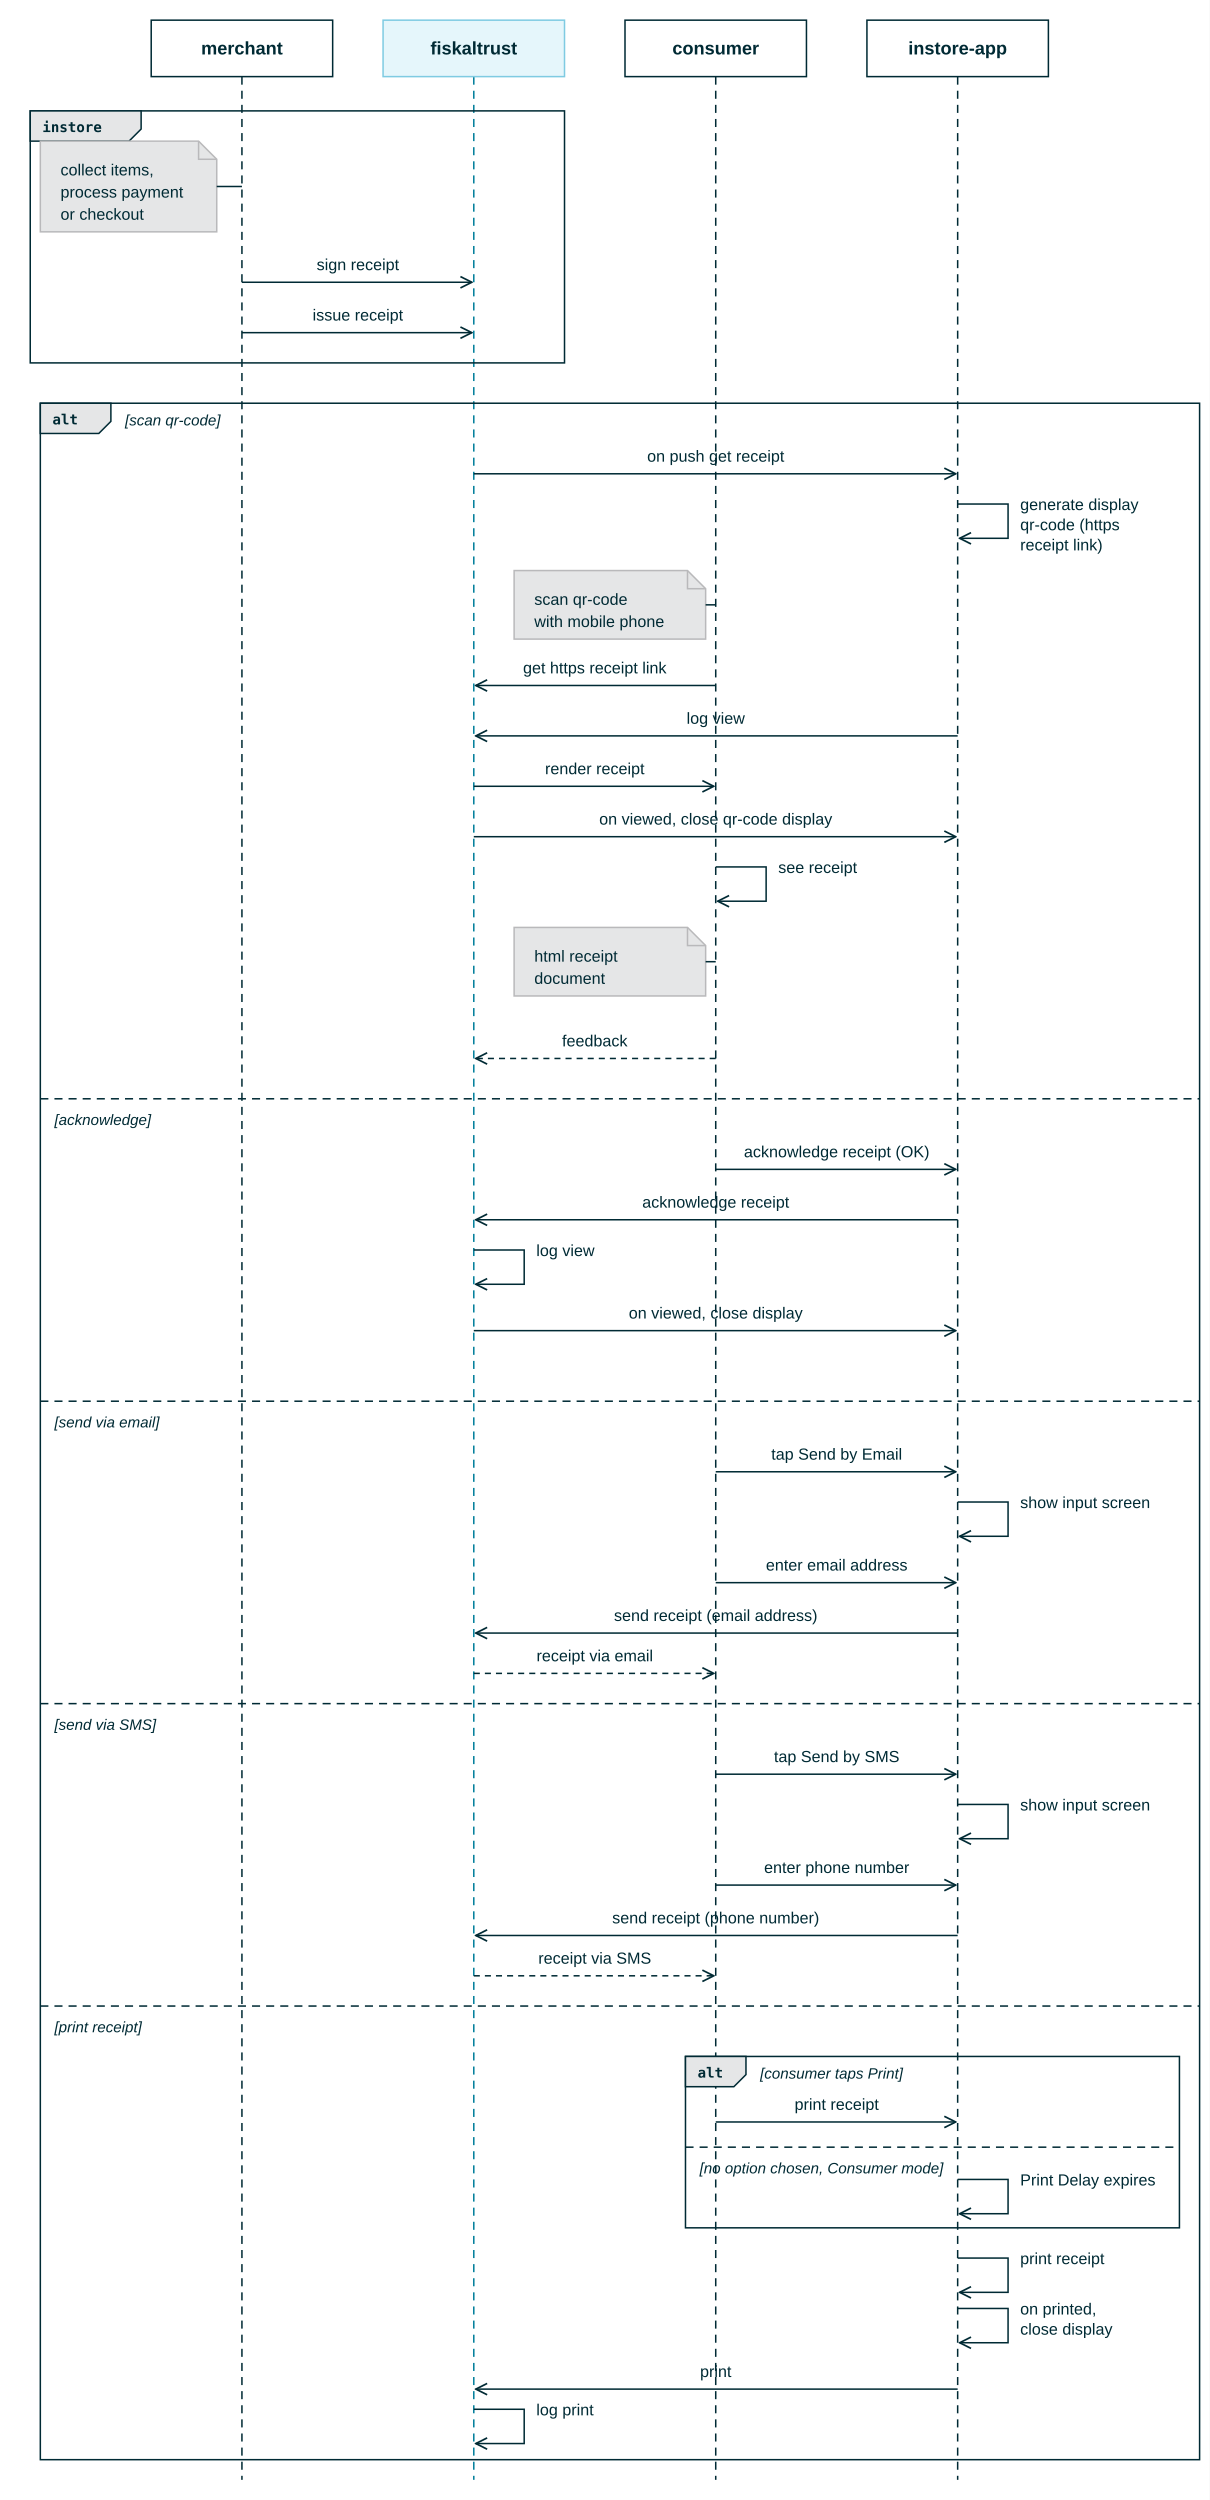
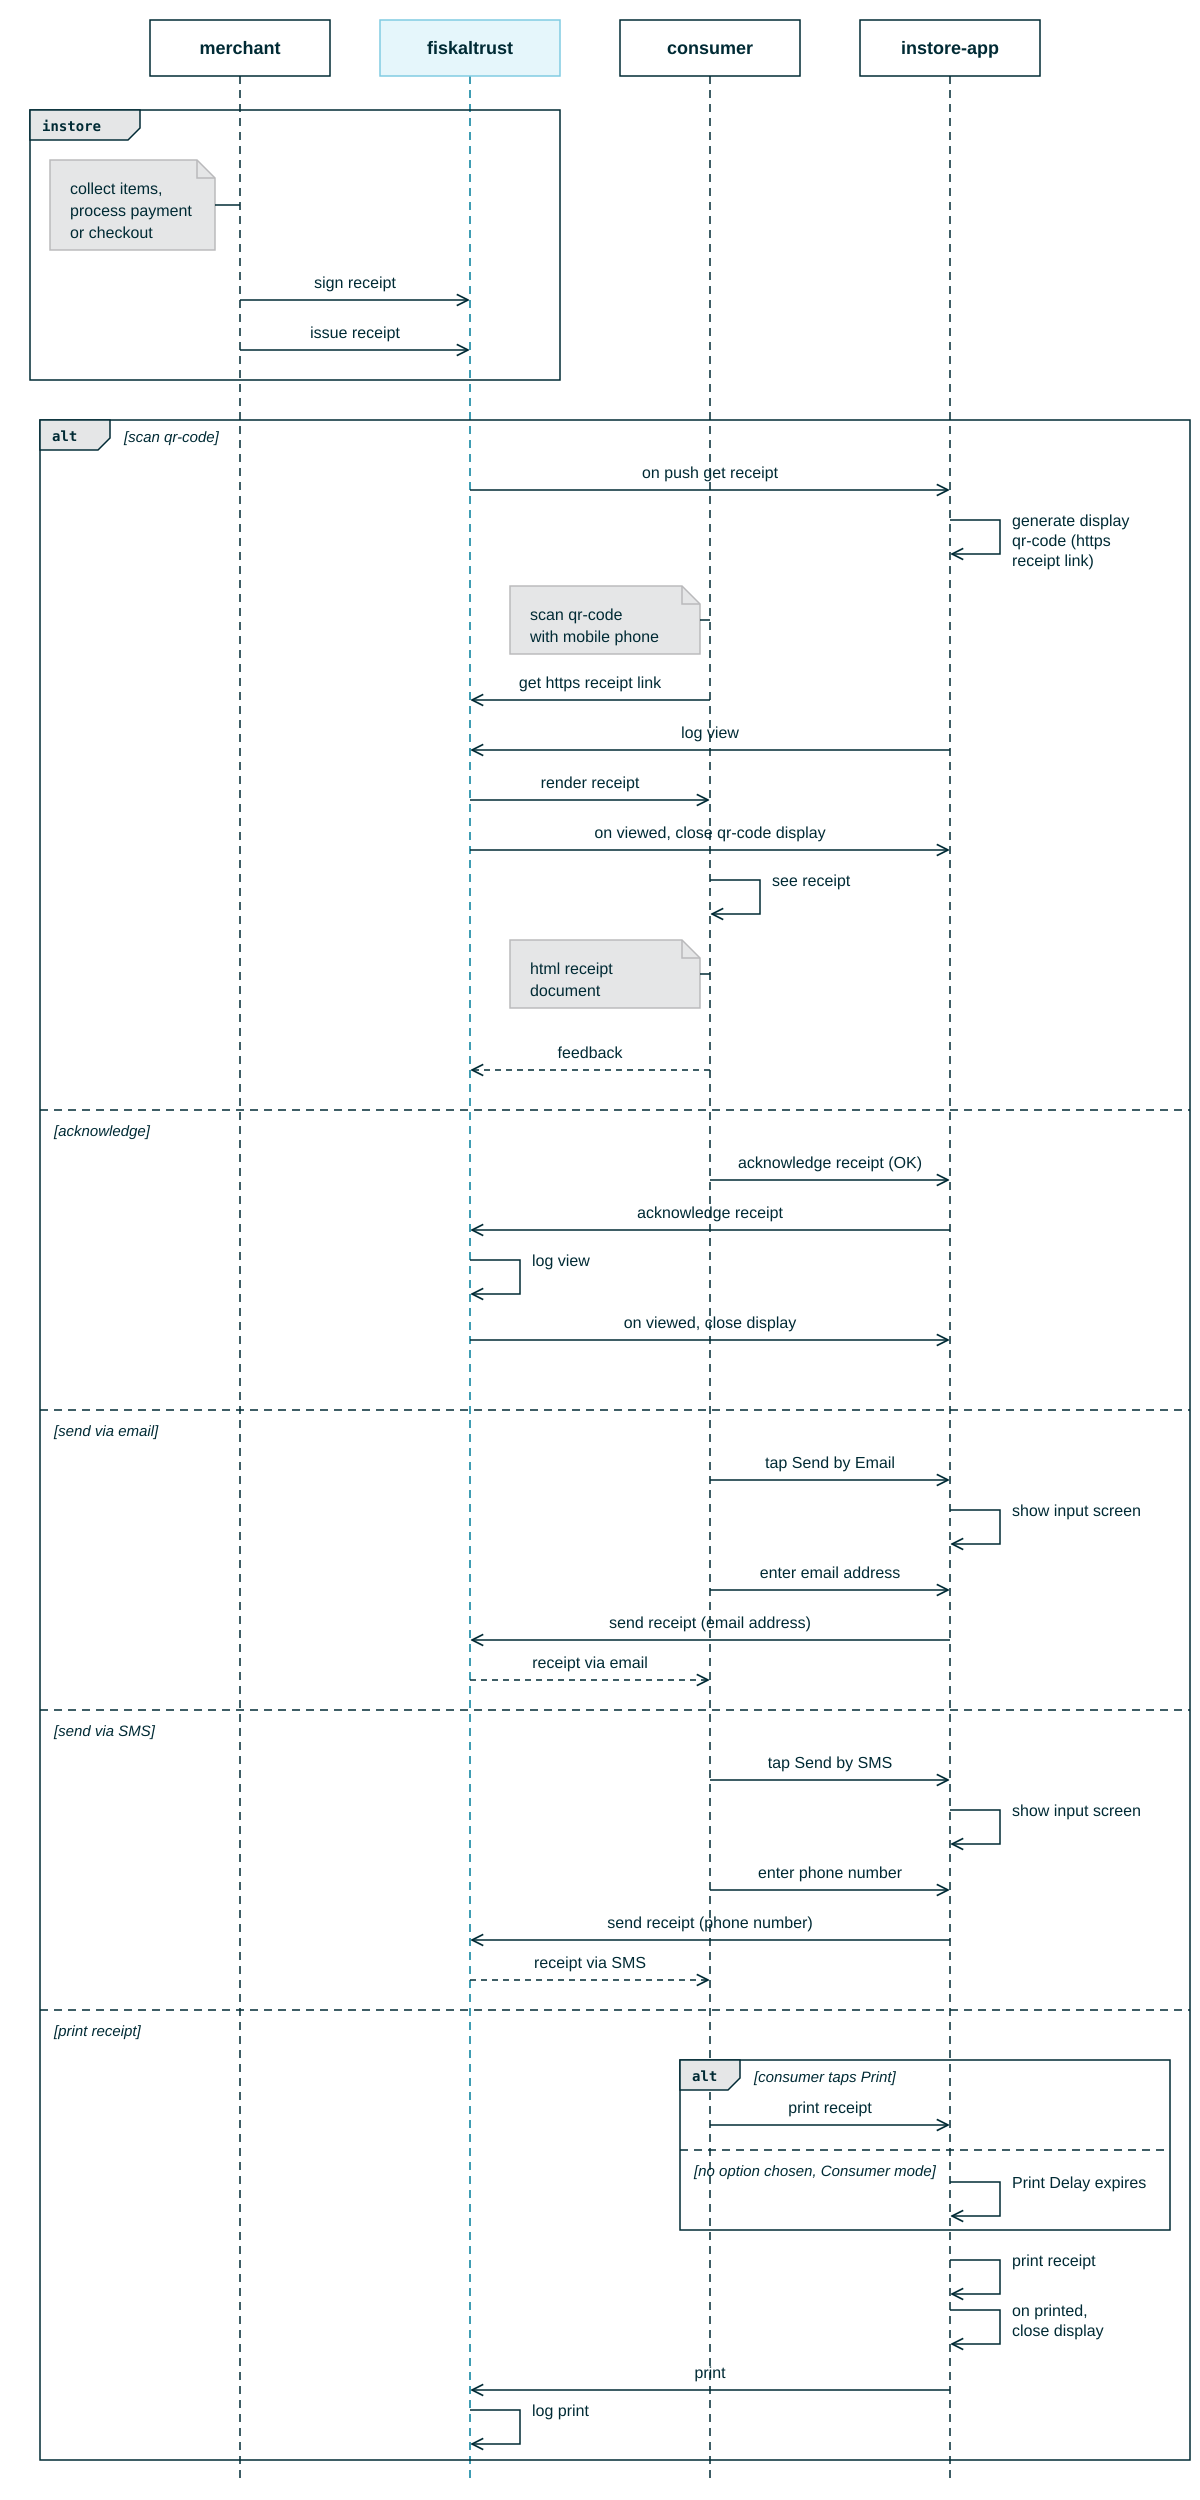
- <svg xmlns="http://www.w3.org/2000/svg" width="1200" height="2480" viewBox="-20 -20 1200 2480" font-family="IBM Plex Sans, Helvetica Neue, Arial, sans-serif" role="img" aria-labelledby="t d">
+ <svg xmlns="http://www.w3.org/2000/svg" width="1200" height="2500" viewBox="-20 -20 1200 2500" font-family="IBM Plex Sans, Helvetica Neue, Arial, sans-serif" role="img" aria-labelledby="t d">
  <defs>
    <marker id="open" viewBox="0 0 12 12" refX="11" refY="6" markerWidth="9" markerHeight="9" orient="auto-start-reverse">
      <path d="M1,1 L11,6 L1,11" fill="none" stroke="#002A34" stroke-width="1.5" />
    </marker>
    <marker id="solid" viewBox="0 0 10 10" refX="9" refY="5" markerWidth="7" markerHeight="7" orient="auto-start-reverse">
      <path d="M0,0 L10,5 L0,10 z" fill="#002A34" />
    </marker>
  </defs>
-   <rect x="-20" y="-20" width="1200" height="2480" fill="#FFFFFF" />
+   <rect x="-20" y="-20" width="1200" height="2500" fill="#FFFFFF" />
  <g fill="none" stroke-width="1.5" stroke-dasharray="8 6">
-     <path d="M220,56 V2440" stroke="#002A34" />
-     <path d="M450,56 V2440" stroke="#007D9A" />
-     <path d="M690,56 V2440" stroke="#002A34" />
-     <path d="M930,56 V2440" stroke="#002A34" />
+     <path d="M220,56 V2460" stroke="#002A34" />
+     <path d="M450,56 V2460" stroke="#007D9A" />
+     <path d="M690,56 V2460" stroke="#002A34" />
+     <path d="M930,56 V2460" stroke="#002A34" />
  </g>
  <rect x="130" y="0" width="180" height="56" fill="#FFFFFF" stroke="#002A34" stroke-width="1.5" />
  <text x="220" y="34" text-anchor="middle" font-size="18" font-weight="600" fill="#002A34">merchant</text>
  <rect x="360" y="0" width="180" height="56" fill="#E5F6FB" stroke="#7FCBE2" stroke-width="1.5" />
  <text x="450" y="34" text-anchor="middle" font-size="18" font-weight="600" fill="#002A34">fiskaltrust</text>
  <rect x="600" y="0" width="180" height="56" fill="#FFFFFF" stroke="#002A34" stroke-width="1.5" />
  <text x="690" y="34" text-anchor="middle" font-size="18" font-weight="600" fill="#002A34">consumer</text>
  <rect x="840" y="0" width="180" height="56" fill="#FFFFFF" stroke="#002A34" stroke-width="1.5" />
  <text x="930" y="34" text-anchor="middle" font-size="18" font-weight="600" fill="#002A34">instore-app</text>
-   <rect x="10" y="90" width="530" height="250" fill="none" stroke="#002A34" stroke-width="1.5" />
+   <rect x="10" y="90" width="530" height="270" fill="none" stroke="#002A34" stroke-width="1.5" />
  <path d="M10,90 H120 V108 L108,120 H10 Z" fill="#E5E6E7" stroke="#002A34" stroke-width="1.5" />
  <text x="22" y="111" font-family="IBM Plex Mono, monospace" font-size="14" font-weight="600" fill="#002A34">instore</text>
-   <path d="M20,120 H177 L195,138 V210 H20 Z" fill="#E5E6E7" stroke="#B9B9BB" stroke-width="1.5" />
-   <path d="M177,120 V138 H195" fill="none" stroke="#B9B9BB" stroke-width="1.5" />
-   <path d="M195,165.0 H220" fill="none" stroke="#002A34" stroke-width="1.5" />
-   <text x="40" y="154" font-size="16" fill="#002A34">collect items,</text>
-   <text x="40" y="176" font-size="16" fill="#002A34">process payment</text>
-   <text x="40" y="198" font-size="16" fill="#002A34">or checkout</text>
-   <path d="M220,260 H448" fill="none" stroke="#002A34" stroke-width="1.5" marker-end="url(#open)" />
-   <text x="335.0" y="248" text-anchor="middle" font-size="16" fill="#002A34">sign receipt</text>
-   <path d="M220,310 H448" fill="none" stroke="#002A34" stroke-width="1.5" marker-end="url(#open)" />
-   <text x="335.0" y="298" text-anchor="middle" font-size="16" fill="#002A34">issue receipt</text>
-   <rect x="20" y="380" width="1150" height="2040" fill="none" stroke="#002A34" stroke-width="1.5" />
-   <path d="M20,380 H90 V398 L78,410 H20 Z" fill="#E5E6E7" stroke="#002A34" stroke-width="1.5" />
-   <text x="32" y="401" font-family="IBM Plex Mono, monospace" font-size="14" font-weight="600" fill="#002A34">alt</text>
-   <text x="104" y="402" font-size="15" font-style="italic" fill="#002A34">[scan qr-code]</text>
-   <path d="M450,450 H928" fill="none" stroke="#002A34" stroke-width="1.5" marker-end="url(#open)" />
-   <text x="690.0" y="438" text-anchor="middle" font-size="16" fill="#002A34">on push get receipt</text>
-   <path d="M930,480 H980 V514 H932" fill="none" stroke="#002A34" stroke-width="1.5" marker-end="url(#open)" />
-   <text x="992" y="486" font-size="16" fill="#002A34">generate display</text>
-   <text x="992" y="506" font-size="16" fill="#002A34">qr-code (https</text>
-   <text x="992" y="526" font-size="16" fill="#002A34">receipt link)</text>
-   <path d="M490,546 H662 L680,564 V614 H490 Z" fill="#E5E6E7" stroke="#B9B9BB" stroke-width="1.5" />
-   <path d="M662,546 V564 H680" fill="none" stroke="#B9B9BB" stroke-width="1.5" />
-   <path d="M680,580.0 H690" fill="none" stroke="#002A34" stroke-width="1.5" />
-   <text x="510" y="580" font-size="16" fill="#002A34">scan qr-code</text>
-   <text x="510" y="602" font-size="16" fill="#002A34">with mobile phone</text>
-   <path d="M690,660 H452" fill="none" stroke="#002A34" stroke-width="1.5" marker-end="url(#open)" />
-   <text x="570.0" y="648" text-anchor="middle" font-size="16" fill="#002A34">get https receipt link</text>
-   <path d="M930,710 H452" fill="none" stroke="#002A34" stroke-width="1.5" marker-end="url(#open)" />
-   <text x="690.0" y="698" text-anchor="middle" font-size="16" fill="#002A34">log view</text>
-   <path d="M450,760 H688" fill="none" stroke="#002A34" stroke-width="1.5" marker-end="url(#open)" />
-   <text x="570.0" y="748" text-anchor="middle" font-size="16" fill="#002A34">render receipt</text>
-   <path d="M450,810 H928" fill="none" stroke="#002A34" stroke-width="1.5" marker-end="url(#open)" />
-   <text x="690.0" y="798" text-anchor="middle" font-size="16" fill="#002A34">on viewed, close qr-code display</text>
-   <path d="M690,840 H740 V874 H692" fill="none" stroke="#002A34" stroke-width="1.5" marker-end="url(#open)" />
-   <text x="752" y="846" font-size="16" fill="#002A34">see receipt</text>
-   <path d="M490,900 H662 L680,918 V968 H490 Z" fill="#E5E6E7" stroke="#B9B9BB" stroke-width="1.5" />
-   <path d="M662,900 V918 H680" fill="none" stroke="#B9B9BB" stroke-width="1.5" />
-   <path d="M680,934.0 H690" fill="none" stroke="#002A34" stroke-width="1.5" />
-   <text x="510" y="934" font-size="16" fill="#002A34">html receipt</text>
-   <text x="510" y="956" font-size="16" fill="#002A34">document</text>
-   <path d="M690,1030 H452" fill="none" stroke="#002A34" stroke-width="1.5" stroke-dasharray="6 5" marker-end="url(#open)" />
-   <text x="570.0" y="1018" text-anchor="middle" font-size="16" fill="#002A34">feedback</text>
-   <path d="M20,1070 H1170" fill="none" stroke="#002A34" stroke-width="1.5" stroke-dasharray="8 6" />
-   <text x="34" y="1096" font-size="15" font-style="italic" fill="#002A34">[acknowledge]</text>
-   <path d="M690,1140 H928" fill="none" stroke="#002A34" stroke-width="1.5" marker-end="url(#open)" />
-   <text x="810.0" y="1128" text-anchor="middle" font-size="16" fill="#002A34">acknowledge receipt (OK)</text>
-   <path d="M930,1190 H452" fill="none" stroke="#002A34" stroke-width="1.5" marker-end="url(#open)" />
-   <text x="690.0" y="1178" text-anchor="middle" font-size="16" fill="#002A34">acknowledge receipt</text>
-   <path d="M450,1220 H500 V1254 H452" fill="none" stroke="#002A34" stroke-width="1.5" marker-end="url(#open)" />
-   <text x="512" y="1226" font-size="16" fill="#002A34">log view</text>
-   <path d="M450,1300 H928" fill="none" stroke="#002A34" stroke-width="1.5" marker-end="url(#open)" />
-   <text x="690.0" y="1288" text-anchor="middle" font-size="16" fill="#002A34">on viewed, close display</text>
-   <path d="M20,1370 H1170" fill="none" stroke="#002A34" stroke-width="1.5" stroke-dasharray="8 6" />
-   <text x="34" y="1396" font-size="15" font-style="italic" fill="#002A34">[send via email]</text>
-   <path d="M690,1440 H928" fill="none" stroke="#002A34" stroke-width="1.5" marker-end="url(#open)" />
-   <text x="810.0" y="1428" text-anchor="middle" font-size="16" fill="#002A34">tap Send by Email</text>
-   <path d="M930,1470 H980 V1504 H932" fill="none" stroke="#002A34" stroke-width="1.5" marker-end="url(#open)" />
-   <text x="992" y="1476" font-size="16" fill="#002A34">show input screen</text>
-   <path d="M690,1550 H928" fill="none" stroke="#002A34" stroke-width="1.5" marker-end="url(#open)" />
-   <text x="810.0" y="1538" text-anchor="middle" font-size="16" fill="#002A34">enter email address</text>
-   <path d="M930,1600 H452" fill="none" stroke="#002A34" stroke-width="1.5" marker-end="url(#open)" />
-   <text x="690.0" y="1588" text-anchor="middle" font-size="16" fill="#002A34">send receipt (email address)</text>
-   <path d="M450,1640 H688" fill="none" stroke="#002A34" stroke-width="1.5" stroke-dasharray="6 5" marker-end="url(#open)" />
-   <text x="570.0" y="1628" text-anchor="middle" font-size="16" fill="#002A34">receipt via email</text>
-   <path d="M20,1670 H1170" fill="none" stroke="#002A34" stroke-width="1.5" stroke-dasharray="8 6" />
-   <text x="34" y="1696" font-size="15" font-style="italic" fill="#002A34">[send via SMS]</text>
-   <path d="M690,1740 H928" fill="none" stroke="#002A34" stroke-width="1.5" marker-end="url(#open)" />
-   <text x="810.0" y="1728" text-anchor="middle" font-size="16" fill="#002A34">tap Send by SMS</text>
-   <path d="M930,1770 H980 V1804 H932" fill="none" stroke="#002A34" stroke-width="1.5" marker-end="url(#open)" />
-   <text x="992" y="1776" font-size="16" fill="#002A34">show input screen</text>
-   <path d="M690,1850 H928" fill="none" stroke="#002A34" stroke-width="1.5" marker-end="url(#open)" />
-   <text x="810.0" y="1838" text-anchor="middle" font-size="16" fill="#002A34">enter phone number</text>
-   <path d="M930,1900 H452" fill="none" stroke="#002A34" stroke-width="1.5" marker-end="url(#open)" />
-   <text x="690.0" y="1888" text-anchor="middle" font-size="16" fill="#002A34">send receipt (phone number)</text>
-   <path d="M450,1940 H688" fill="none" stroke="#002A34" stroke-width="1.5" stroke-dasharray="6 5" marker-end="url(#open)" />
-   <text x="570.0" y="1928" text-anchor="middle" font-size="16" fill="#002A34">receipt via SMS</text>
-   <path d="M20,1970 H1170" fill="none" stroke="#002A34" stroke-width="1.5" stroke-dasharray="8 6" />
-   <text x="34" y="1996" font-size="15" font-style="italic" fill="#002A34">[print receipt]</text>
-   <rect x="660" y="2020" width="490" height="170" fill="none" stroke="#002A34" stroke-width="1.5" />
-   <path d="M660,2020 H720 V2038 L708,2050 H660 Z" fill="#E5E6E7" stroke="#002A34" stroke-width="1.5" />
-   <text x="672" y="2041" font-family="IBM Plex Mono, monospace" font-size="14" font-weight="600" fill="#002A34">alt</text>
-   <text x="734" y="2042" font-size="15" font-style="italic" fill="#002A34">[consumer taps Print]</text>
-   <path d="M690,2085 H928" fill="none" stroke="#002A34" stroke-width="1.5" marker-end="url(#open)" />
-   <text x="810.0" y="2073" text-anchor="middle" font-size="16" fill="#002A34">print receipt</text>
-   <path d="M660,2110 H1150" fill="none" stroke="#002A34" stroke-width="1.5" stroke-dasharray="8 6" />
-   <text x="674" y="2136" font-size="15" font-style="italic" fill="#002A34">[no option chosen, Consumer mode]</text>
-   <path d="M930,2142 H980 V2176 H932" fill="none" stroke="#002A34" stroke-width="1.5" marker-end="url(#open)" />
-   <text x="992" y="2148" font-size="16" fill="#002A34">Print Delay expires</text>
-   <path d="M930,2220 H980 V2254 H932" fill="none" stroke="#002A34" stroke-width="1.5" marker-end="url(#open)" />
-   <text x="992" y="2226" font-size="16" fill="#002A34">print receipt</text>
-   <path d="M930,2270 H980 V2304 H932" fill="none" stroke="#002A34" stroke-width="1.5" marker-end="url(#open)" />
-   <text x="992" y="2276" font-size="16" fill="#002A34">on printed,</text>
-   <text x="992" y="2296" font-size="16" fill="#002A34">close display</text>
-   <path d="M930,2350 H452" fill="none" stroke="#002A34" stroke-width="1.5" marker-end="url(#open)" />
-   <text x="690.0" y="2338" text-anchor="middle" font-size="16" fill="#002A34">print</text>
-   <path d="M450,2370 H500 V2404 H452" fill="none" stroke="#002A34" stroke-width="1.5" marker-end="url(#open)" />
-   <text x="512" y="2376" font-size="16" fill="#002A34">log print</text>
+   <path d="M30,140 H177 L195,158 V230 H30 Z" fill="#E5E6E7" stroke="#B9B9BB" stroke-width="1.5" />
+   <path d="M177,140 V158 H195" fill="none" stroke="#B9B9BB" stroke-width="1.5" />
+   <path d="M195,185.0 H220" fill="none" stroke="#002A34" stroke-width="1.5" />
+   <text x="50" y="174" font-size="16" fill="#002A34">collect items,</text>
+   <text x="50" y="196" font-size="16" fill="#002A34">process payment</text>
+   <text x="50" y="218" font-size="16" fill="#002A34">or checkout</text>
+   <path d="M220,280 H448" fill="none" stroke="#002A34" stroke-width="1.5" marker-end="url(#open)" />
+   <text x="335.0" y="268" text-anchor="middle" font-size="16" fill="#002A34">sign receipt</text>
+   <path d="M220,330 H448" fill="none" stroke="#002A34" stroke-width="1.5" marker-end="url(#open)" />
+   <text x="335.0" y="318" text-anchor="middle" font-size="16" fill="#002A34">issue receipt</text>
+   <rect x="20" y="400" width="1150" height="2040" fill="none" stroke="#002A34" stroke-width="1.5" />
+   <path d="M20,400 H90 V418 L78,430 H20 Z" fill="#E5E6E7" stroke="#002A34" stroke-width="1.5" />
+   <text x="32" y="421" font-family="IBM Plex Mono, monospace" font-size="14" font-weight="600" fill="#002A34">alt</text>
+   <text x="104" y="422" font-size="15" font-style="italic" fill="#002A34">[scan qr-code]</text>
+   <path d="M450,470 H928" fill="none" stroke="#002A34" stroke-width="1.5" marker-end="url(#open)" />
+   <text x="690.0" y="458" text-anchor="middle" font-size="16" fill="#002A34">on push get receipt</text>
+   <path d="M930,500 H980 V534 H932" fill="none" stroke="#002A34" stroke-width="1.5" marker-end="url(#open)" />
+   <text x="992" y="506" font-size="16" fill="#002A34">generate display</text>
+   <text x="992" y="526" font-size="16" fill="#002A34">qr-code (https</text>
+   <text x="992" y="546" font-size="16" fill="#002A34">receipt link)</text>
+   <path d="M490,566 H662 L680,584 V634 H490 Z" fill="#E5E6E7" stroke="#B9B9BB" stroke-width="1.5" />
+   <path d="M662,566 V584 H680" fill="none" stroke="#B9B9BB" stroke-width="1.5" />
+   <path d="M680,600.0 H690" fill="none" stroke="#002A34" stroke-width="1.5" />
+   <text x="510" y="600" font-size="16" fill="#002A34">scan qr-code</text>
+   <text x="510" y="622" font-size="16" fill="#002A34">with mobile phone</text>
+   <path d="M690,680 H452" fill="none" stroke="#002A34" stroke-width="1.5" marker-end="url(#open)" />
+   <text x="570.0" y="668" text-anchor="middle" font-size="16" fill="#002A34">get https receipt link</text>
+   <path d="M930,730 H452" fill="none" stroke="#002A34" stroke-width="1.5" marker-end="url(#open)" />
+   <text x="690.0" y="718" text-anchor="middle" font-size="16" fill="#002A34">log view</text>
+   <path d="M450,780 H688" fill="none" stroke="#002A34" stroke-width="1.5" marker-end="url(#open)" />
+   <text x="570.0" y="768" text-anchor="middle" font-size="16" fill="#002A34">render receipt</text>
+   <path d="M450,830 H928" fill="none" stroke="#002A34" stroke-width="1.5" marker-end="url(#open)" />
+   <text x="690.0" y="818" text-anchor="middle" font-size="16" fill="#002A34">on viewed, close qr-code display</text>
+   <path d="M690,860 H740 V894 H692" fill="none" stroke="#002A34" stroke-width="1.5" marker-end="url(#open)" />
+   <text x="752" y="866" font-size="16" fill="#002A34">see receipt</text>
+   <path d="M490,920 H662 L680,938 V988 H490 Z" fill="#E5E6E7" stroke="#B9B9BB" stroke-width="1.5" />
+   <path d="M662,920 V938 H680" fill="none" stroke="#B9B9BB" stroke-width="1.5" />
+   <path d="M680,954.0 H690" fill="none" stroke="#002A34" stroke-width="1.5" />
+   <text x="510" y="954" font-size="16" fill="#002A34">html receipt</text>
+   <text x="510" y="976" font-size="16" fill="#002A34">document</text>
+   <path d="M690,1050 H452" fill="none" stroke="#002A34" stroke-width="1.5" stroke-dasharray="6 5" marker-end="url(#open)" />
+   <text x="570.0" y="1038" text-anchor="middle" font-size="16" fill="#002A34">feedback</text>
+   <path d="M20,1090 H1170" fill="none" stroke="#002A34" stroke-width="1.5" stroke-dasharray="8 6" />
+   <text x="34" y="1116" font-size="15" font-style="italic" fill="#002A34">[acknowledge]</text>
+   <path d="M690,1160 H928" fill="none" stroke="#002A34" stroke-width="1.5" marker-end="url(#open)" />
+   <text x="810.0" y="1148" text-anchor="middle" font-size="16" fill="#002A34">acknowledge receipt (OK)</text>
+   <path d="M930,1210 H452" fill="none" stroke="#002A34" stroke-width="1.5" marker-end="url(#open)" />
+   <text x="690.0" y="1198" text-anchor="middle" font-size="16" fill="#002A34">acknowledge receipt</text>
+   <path d="M450,1240 H500 V1274 H452" fill="none" stroke="#002A34" stroke-width="1.5" marker-end="url(#open)" />
+   <text x="512" y="1246" font-size="16" fill="#002A34">log view</text>
+   <path d="M450,1320 H928" fill="none" stroke="#002A34" stroke-width="1.5" marker-end="url(#open)" />
+   <text x="690.0" y="1308" text-anchor="middle" font-size="16" fill="#002A34">on viewed, close display</text>
+   <path d="M20,1390 H1170" fill="none" stroke="#002A34" stroke-width="1.5" stroke-dasharray="8 6" />
+   <text x="34" y="1416" font-size="15" font-style="italic" fill="#002A34">[send via email]</text>
+   <path d="M690,1460 H928" fill="none" stroke="#002A34" stroke-width="1.5" marker-end="url(#open)" />
+   <text x="810.0" y="1448" text-anchor="middle" font-size="16" fill="#002A34">tap Send by Email</text>
+   <path d="M930,1490 H980 V1524 H932" fill="none" stroke="#002A34" stroke-width="1.5" marker-end="url(#open)" />
+   <text x="992" y="1496" font-size="16" fill="#002A34">show input screen</text>
+   <path d="M690,1570 H928" fill="none" stroke="#002A34" stroke-width="1.5" marker-end="url(#open)" />
+   <text x="810.0" y="1558" text-anchor="middle" font-size="16" fill="#002A34">enter email address</text>
+   <path d="M930,1620 H452" fill="none" stroke="#002A34" stroke-width="1.5" marker-end="url(#open)" />
+   <text x="690.0" y="1608" text-anchor="middle" font-size="16" fill="#002A34">send receipt (email address)</text>
+   <path d="M450,1660 H688" fill="none" stroke="#002A34" stroke-width="1.5" stroke-dasharray="6 5" marker-end="url(#open)" />
+   <text x="570.0" y="1648" text-anchor="middle" font-size="16" fill="#002A34">receipt via email</text>
+   <path d="M20,1690 H1170" fill="none" stroke="#002A34" stroke-width="1.5" stroke-dasharray="8 6" />
+   <text x="34" y="1716" font-size="15" font-style="italic" fill="#002A34">[send via SMS]</text>
+   <path d="M690,1760 H928" fill="none" stroke="#002A34" stroke-width="1.5" marker-end="url(#open)" />
+   <text x="810.0" y="1748" text-anchor="middle" font-size="16" fill="#002A34">tap Send by SMS</text>
+   <path d="M930,1790 H980 V1824 H932" fill="none" stroke="#002A34" stroke-width="1.5" marker-end="url(#open)" />
+   <text x="992" y="1796" font-size="16" fill="#002A34">show input screen</text>
+   <path d="M690,1870 H928" fill="none" stroke="#002A34" stroke-width="1.5" marker-end="url(#open)" />
+   <text x="810.0" y="1858" text-anchor="middle" font-size="16" fill="#002A34">enter phone number</text>
+   <path d="M930,1920 H452" fill="none" stroke="#002A34" stroke-width="1.5" marker-end="url(#open)" />
+   <text x="690.0" y="1908" text-anchor="middle" font-size="16" fill="#002A34">send receipt (phone number)</text>
+   <path d="M450,1960 H688" fill="none" stroke="#002A34" stroke-width="1.5" stroke-dasharray="6 5" marker-end="url(#open)" />
+   <text x="570.0" y="1948" text-anchor="middle" font-size="16" fill="#002A34">receipt via SMS</text>
+   <path d="M20,1990 H1170" fill="none" stroke="#002A34" stroke-width="1.5" stroke-dasharray="8 6" />
+   <text x="34" y="2016" font-size="15" font-style="italic" fill="#002A34">[print receipt]</text>
+   <rect x="660" y="2040" width="490" height="170" fill="none" stroke="#002A34" stroke-width="1.5" />
+   <path d="M660,2040 H720 V2058 L708,2070 H660 Z" fill="#E5E6E7" stroke="#002A34" stroke-width="1.5" />
+   <text x="672" y="2061" font-family="IBM Plex Mono, monospace" font-size="14" font-weight="600" fill="#002A34">alt</text>
+   <text x="734" y="2062" font-size="15" font-style="italic" fill="#002A34">[consumer taps Print]</text>
+   <path d="M690,2105 H928" fill="none" stroke="#002A34" stroke-width="1.5" marker-end="url(#open)" />
+   <text x="810.0" y="2093" text-anchor="middle" font-size="16" fill="#002A34">print receipt</text>
+   <path d="M660,2130 H1150" fill="none" stroke="#002A34" stroke-width="1.5" stroke-dasharray="8 6" />
+   <text x="674" y="2156" font-size="15" font-style="italic" fill="#002A34">[no option chosen, Consumer mode]</text>
+   <path d="M930,2162 H980 V2196 H932" fill="none" stroke="#002A34" stroke-width="1.5" marker-end="url(#open)" />
+   <text x="992" y="2168" font-size="16" fill="#002A34">Print Delay expires</text>
+   <path d="M930,2240 H980 V2274 H932" fill="none" stroke="#002A34" stroke-width="1.5" marker-end="url(#open)" />
+   <text x="992" y="2246" font-size="16" fill="#002A34">print receipt</text>
+   <path d="M930,2290 H980 V2324 H932" fill="none" stroke="#002A34" stroke-width="1.5" marker-end="url(#open)" />
+   <text x="992" y="2296" font-size="16" fill="#002A34">on printed,</text>
+   <text x="992" y="2316" font-size="16" fill="#002A34">close display</text>
+   <path d="M930,2370 H452" fill="none" stroke="#002A34" stroke-width="1.5" marker-end="url(#open)" />
+   <text x="690.0" y="2358" text-anchor="middle" font-size="16" fill="#002A34">print</text>
+   <path d="M450,2390 H500 V2424 H452" fill="none" stroke="#002A34" stroke-width="1.5" marker-end="url(#open)" />
+   <text x="512" y="2396" font-size="16" fill="#002A34">log print</text>
</svg>
